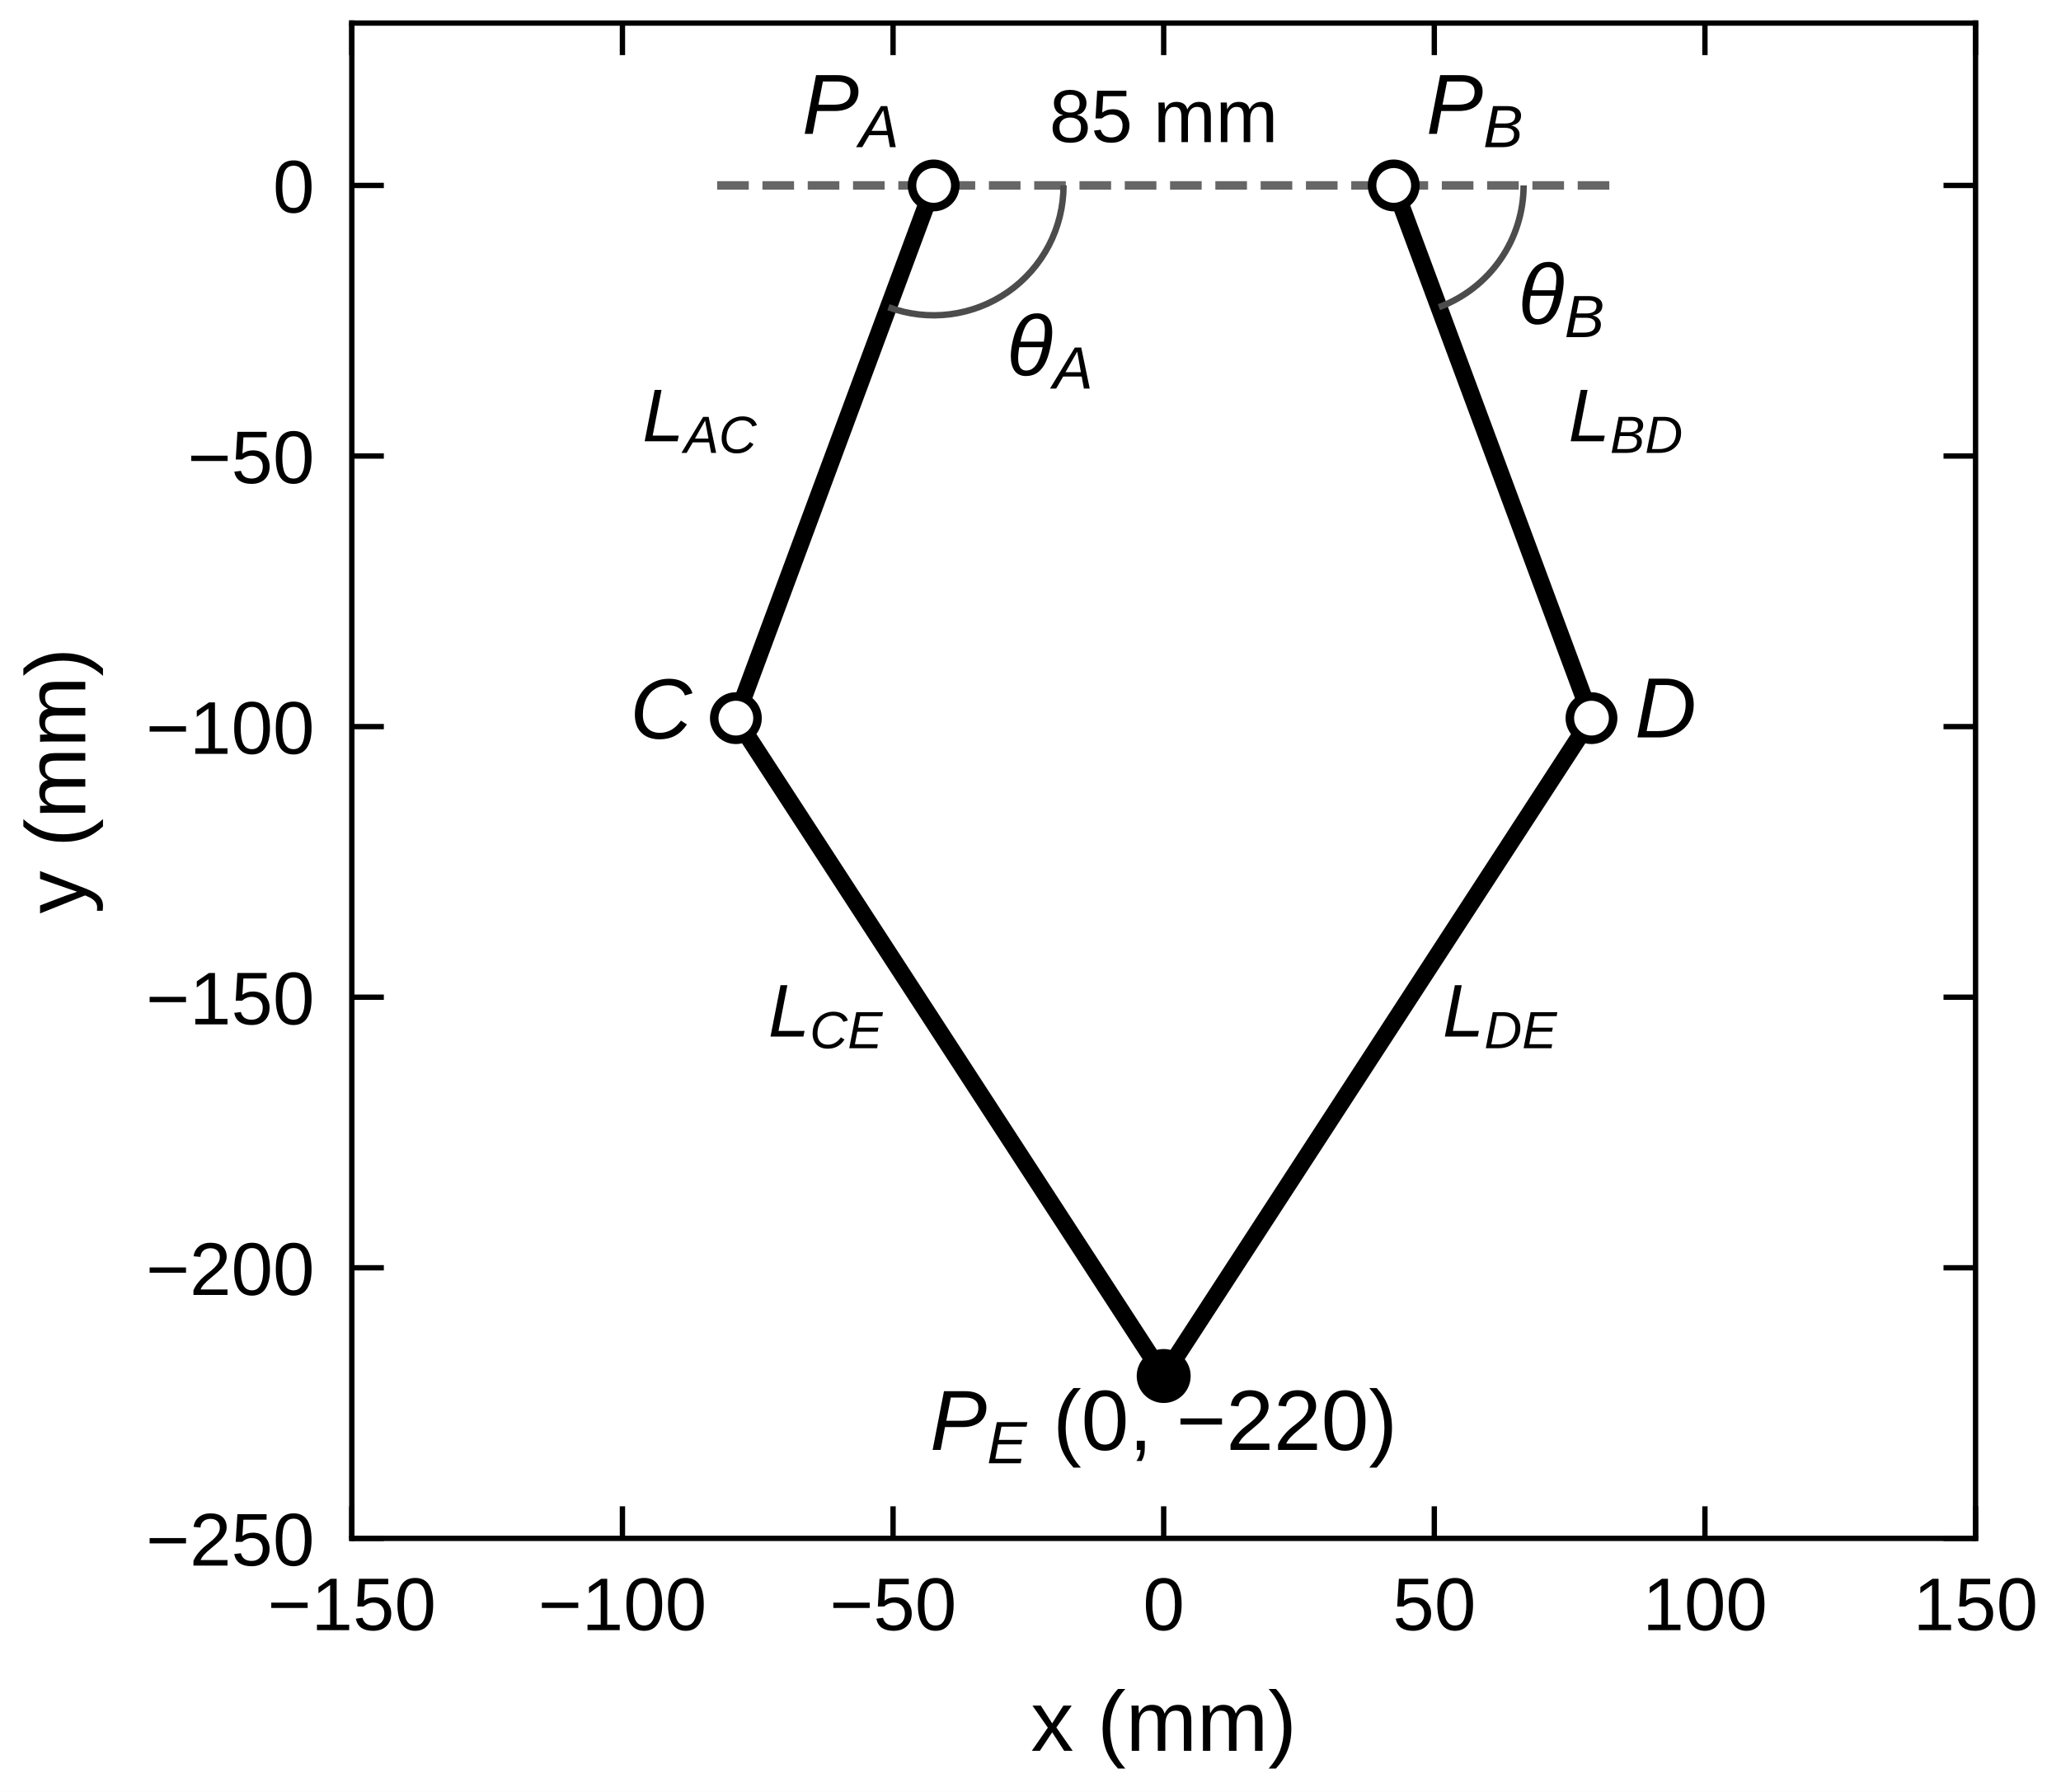
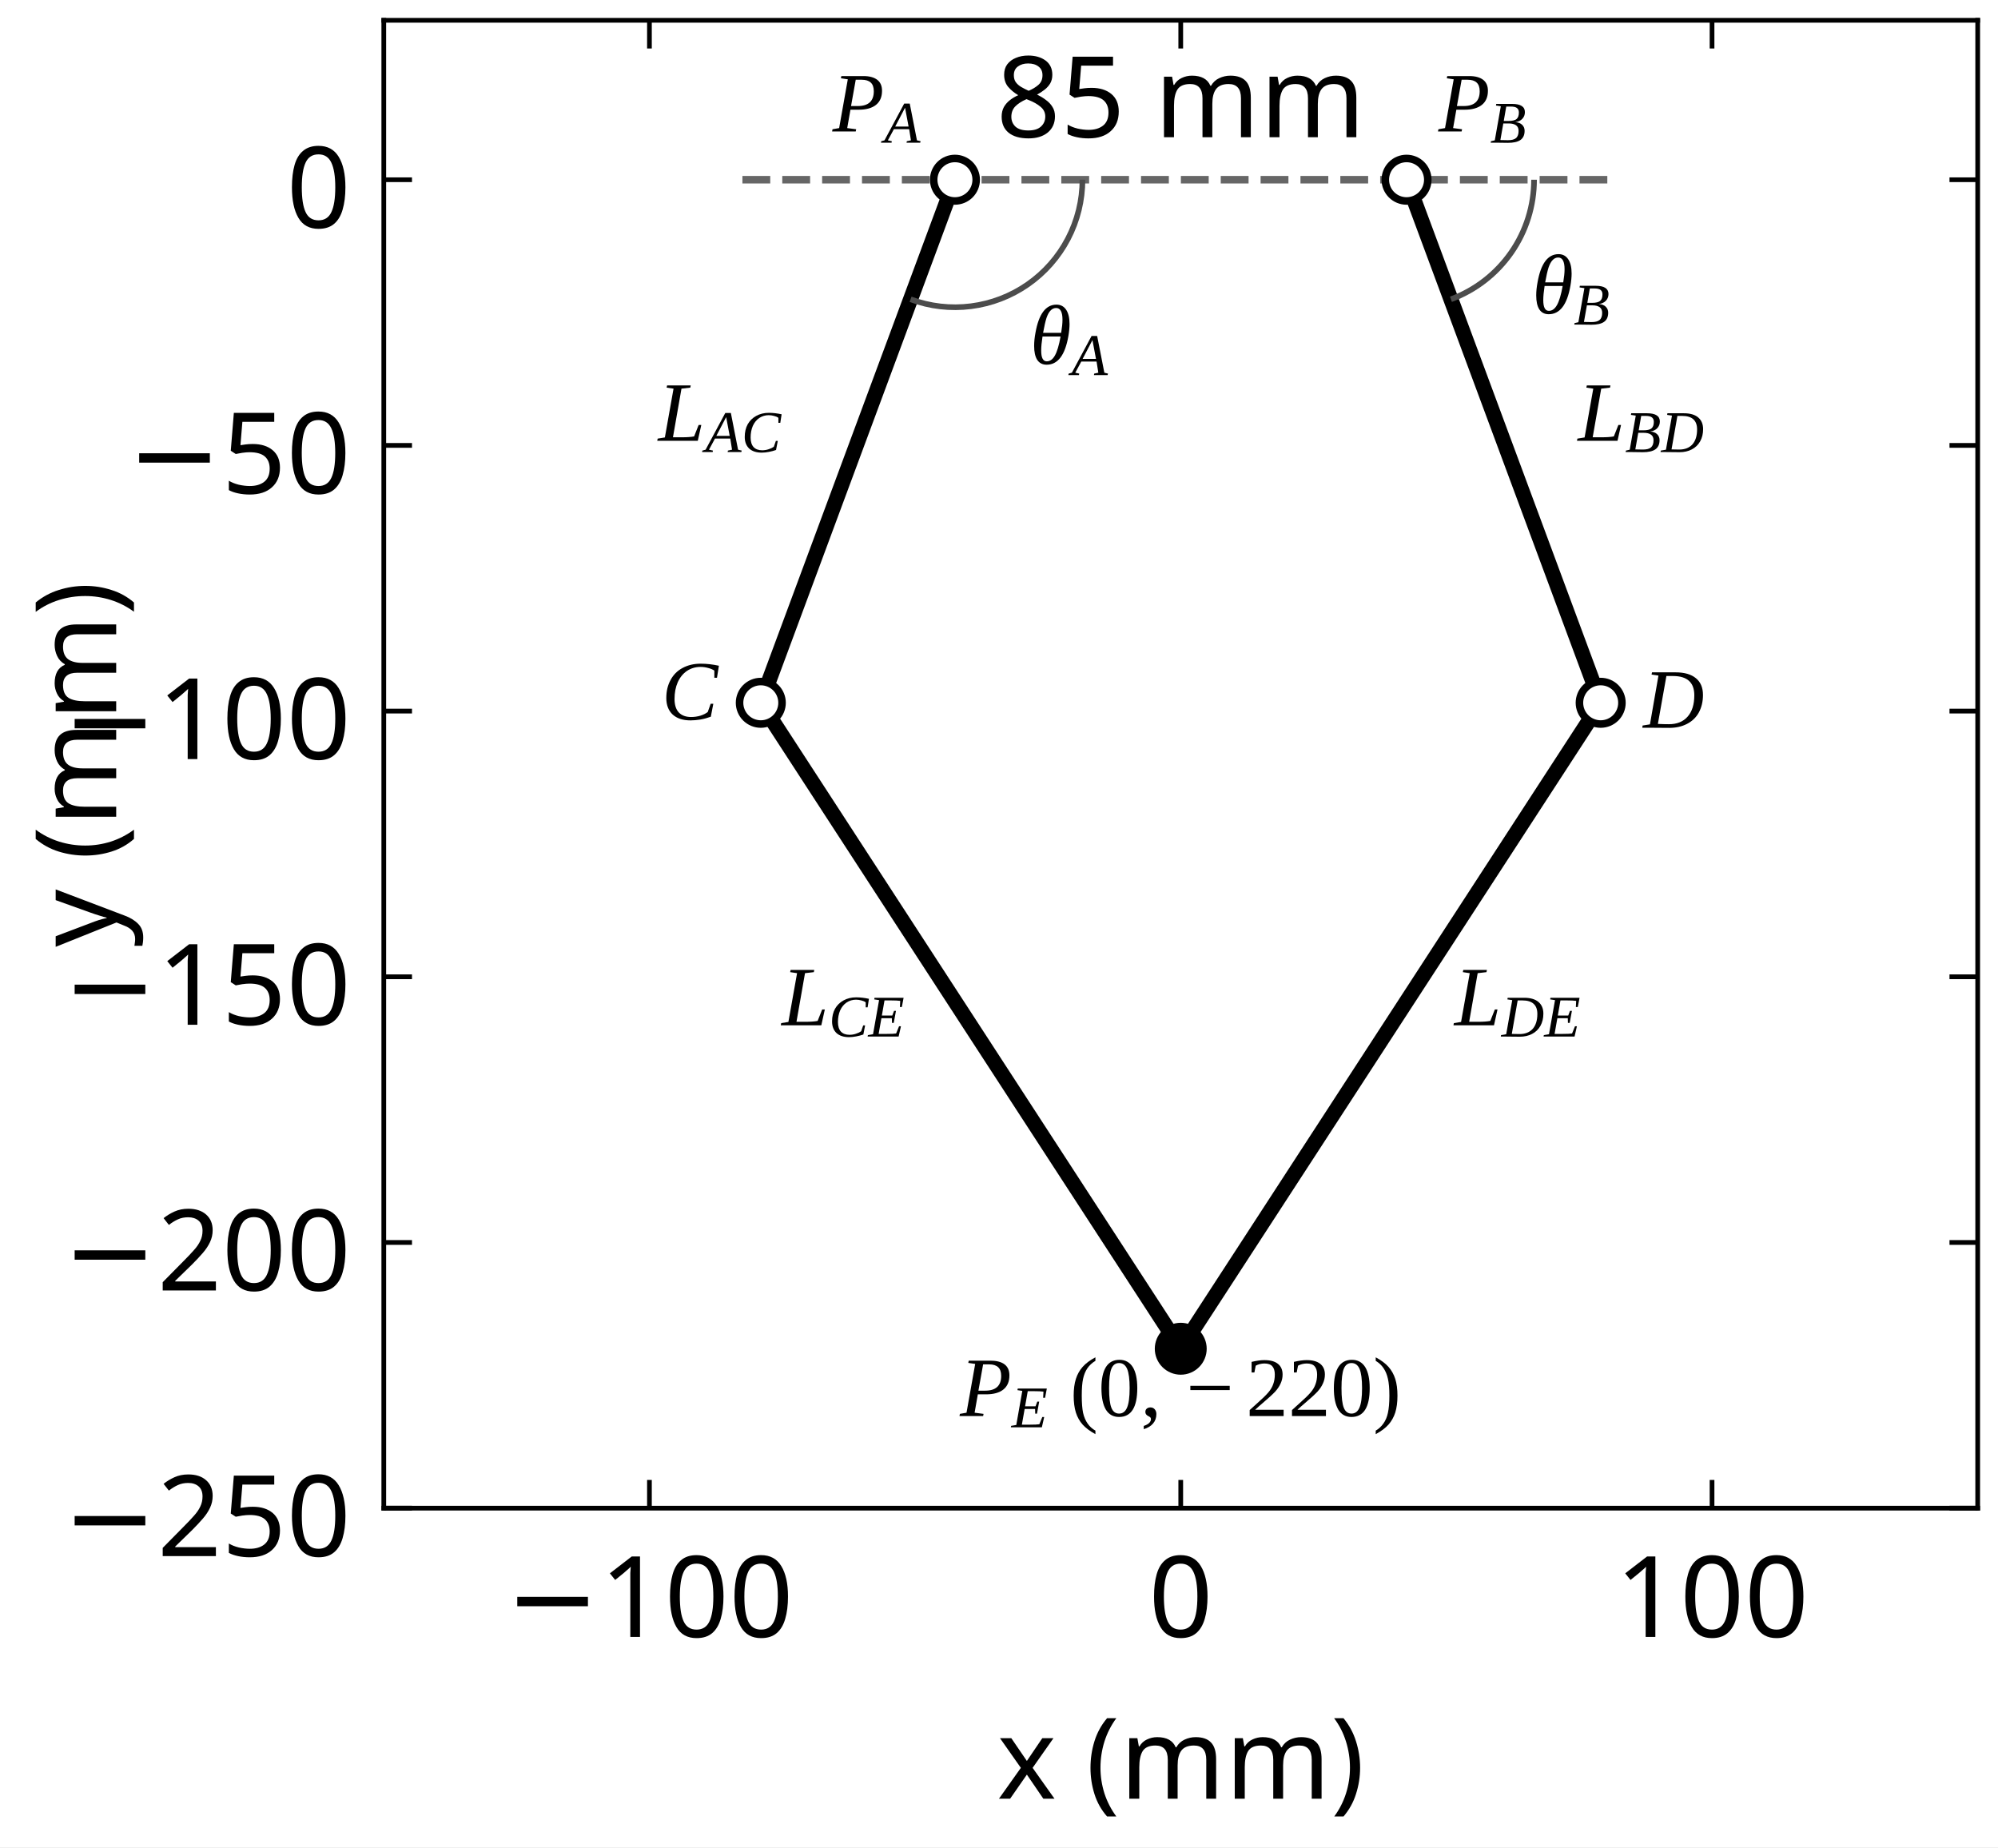
- <svg xmlns="http://www.w3.org/2000/svg" xmlns:xlink="http://www.w3.org/1999/xlink" width="192.941pt" height="167.771pt" viewBox="0 0 192.941 167.771" version="1.1">
+ <svg xmlns="http://www.w3.org/2000/svg" xmlns:xlink="http://www.w3.org/1999/xlink" width="212.53pt" height="196.463pt" viewBox="0 0 212.53 196.463" version="1.1">
  <defs>
    <style type="text/css">*{stroke-linejoin: round; stroke-linecap: butt}</style>
  </defs>
  <g id="figure_1">
    <g id="patch_1">
-       <path d="M 0 167.771  L 192.941 167.771  L 192.941 0  L 0 0  z " style="fill: #ffffff" />
+       <path d="M 0 196.463  L 212.53 196.463  L 212.53 0  L 0 0  z " style="fill: #ffffff" />
    </g>
    <g id="axes_1">
      <g id="patch_2">
-         <path d="M 32.934 144.034  L 184.942 144.034  L 184.942 2.16  L 32.934 2.16  z " style="fill: #ffffff" />
+         <path d="M 40.824 160.403  L 210.37 160.403  L 210.37 2.16  L 40.824 2.16  z " style="fill: #ffffff" />
      </g>
      <g id="matplotlib.axis_1">
        <g id="xtick_1">
          <g id="line2d_1">
            <defs>
-               <path id="m5b43f8f9f1" d="M 0 0  L 0 -3  " style="stroke: #000000; stroke-width: 0.5" />
+               <path id="m2225121274" d="M 0 0  L 0 -3  " style="stroke: #000000; stroke-width: 0.5" />
            </defs>
            <g>
-               <use xlink:href="#m5b43f8f9f1" x="32.934" y="144.034" style="stroke: #000000; stroke-width: 0.5" />
+               <use xlink:href="#m2225121274" x="69.082" y="160.403" style="stroke: #000000; stroke-width: 0.5" />
            </g>
          </g>
          <g id="line2d_2">
            <defs>
-               <path id="m74876b0fca" d="M 0 0  L 0 3  " style="stroke: #000000; stroke-width: 0.5" />
+               <path id="m9390403ce5" d="M 0 0  L 0 3  " style="stroke: #000000; stroke-width: 0.5" />
            </defs>
            <g>
-               <use xlink:href="#m74876b0fca" x="32.934" y="2.16" style="stroke: #000000; stroke-width: 0.5" />
+               <use xlink:href="#m9390403ce5" x="69.082" y="2.16" style="stroke: #000000; stroke-width: 0.5" />
            </g>
          </g>
          <g id="text_1">
-             <text style="font-size: 7px; font-family: 'Arial'; text-anchor: middle" x="32.934" y="152.63" transform="rotate(-0 32.93438 152.6302)">−150</text>
+             <text style="font-size: 12px; font-family: 'TH Sarabun New'; text-anchor: middle" x="69.082" y="174.103" transform="rotate(-0 69.08197 174.1025)">−100</text>
          </g>
        </g>
        <g id="xtick_2">
          <g id="line2d_3">
            <g>
-               <use xlink:href="#m5b43f8f9f1" x="58.269" y="144.034" style="stroke: #000000; stroke-width: 0.5" />
+               <use xlink:href="#m2225121274" x="125.597" y="160.403" style="stroke: #000000; stroke-width: 0.5" />
            </g>
          </g>
          <g id="line2d_4">
            <g>
-               <use xlink:href="#m74876b0fca" x="58.269" y="2.16" style="stroke: #000000; stroke-width: 0.5" />
+               <use xlink:href="#m9390403ce5" x="125.597" y="2.16" style="stroke: #000000; stroke-width: 0.5" />
            </g>
          </g>
          <g id="text_2">
-             <text style="font-size: 7px; font-family: 'Arial'; text-anchor: middle" x="58.269" y="152.63" transform="rotate(-0 58.26902 152.6302)">−100</text>
+             <text style="font-size: 12px; font-family: 'TH Sarabun New'; text-anchor: middle" x="125.597" y="174.103" transform="rotate(-0 125.5972 174.1025)">0</text>
          </g>
        </g>
        <g id="xtick_3">
          <g id="line2d_5">
            <g>
-               <use xlink:href="#m5b43f8f9f1" x="83.604" y="144.034" style="stroke: #000000; stroke-width: 0.5" />
+               <use xlink:href="#m2225121274" x="182.112" y="160.403" style="stroke: #000000; stroke-width: 0.5" />
            </g>
          </g>
          <g id="line2d_6">
            <g>
-               <use xlink:href="#m74876b0fca" x="83.604" y="2.16" style="stroke: #000000; stroke-width: 0.5" />
+               <use xlink:href="#m9390403ce5" x="182.112" y="2.16" style="stroke: #000000; stroke-width: 0.5" />
            </g>
          </g>
          <g id="text_3">
-             <text style="font-size: 7px; font-family: 'Arial'; text-anchor: middle" x="83.604" y="152.63" transform="rotate(-0 83.60367 152.6302)">−50</text>
-           </g>
-         </g>
-         <g id="xtick_4">
-           <g id="line2d_7">
-             <g>
-               <use xlink:href="#m5b43f8f9f1" x="108.938" y="144.034" style="stroke: #000000; stroke-width: 0.5" />
-             </g>
-           </g>
-           <g id="line2d_8">
-             <g>
-               <use xlink:href="#m74876b0fca" x="108.938" y="2.16" style="stroke: #000000; stroke-width: 0.5" />
-             </g>
-           </g>
-           <g id="text_4">
-             <text style="font-size: 7px; font-family: 'Arial'; text-anchor: middle" x="108.938" y="152.63" transform="rotate(-0 108.9383 152.6302)">0</text>
-           </g>
-         </g>
-         <g id="xtick_5">
-           <g id="line2d_9">
-             <g>
-               <use xlink:href="#m5b43f8f9f1" x="134.273" y="144.034" style="stroke: #000000; stroke-width: 0.5" />
-             </g>
-           </g>
-           <g id="line2d_10">
-             <g>
-               <use xlink:href="#m74876b0fca" x="134.273" y="2.16" style="stroke: #000000; stroke-width: 0.5" />
-             </g>
-           </g>
-           <g id="text_5">
-             <text style="font-size: 7px; font-family: 'Arial'; text-anchor: middle" x="134.273" y="152.63" transform="rotate(-0 134.273 152.6302)">50</text>
-           </g>
-         </g>
-         <g id="xtick_6">
-           <g id="line2d_11">
-             <g>
-               <use xlink:href="#m5b43f8f9f1" x="159.608" y="144.034" style="stroke: #000000; stroke-width: 0.5" />
-             </g>
-           </g>
-           <g id="line2d_12">
-             <g>
-               <use xlink:href="#m74876b0fca" x="159.608" y="2.16" style="stroke: #000000; stroke-width: 0.5" />
-             </g>
-           </g>
-           <g id="text_6">
-             <text style="font-size: 7px; font-family: 'Arial'; text-anchor: middle" x="159.608" y="152.63" transform="rotate(-0 159.6076 152.6302)">100</text>
-           </g>
-         </g>
-         <g id="xtick_7">
-           <g id="line2d_13">
-             <g>
-               <use xlink:href="#m5b43f8f9f1" x="184.942" y="144.034" style="stroke: #000000; stroke-width: 0.5" />
-             </g>
-           </g>
-           <g id="line2d_14">
-             <g>
-               <use xlink:href="#m74876b0fca" x="184.942" y="2.16" style="stroke: #000000; stroke-width: 0.5" />
-             </g>
-           </g>
-           <g id="text_7">
-             <text style="font-size: 7px; font-family: 'Arial'; text-anchor: middle" x="184.942" y="152.63" transform="rotate(-0 184.9422 152.6302)">150</text>
-           </g>
-         </g>
-         <g id="text_8">
-           <text style="font-size: 8px; font-family: 'Arial'; text-anchor: middle" x="108.938" y="163.928" transform="rotate(-0 108.9383 163.9276)">x (mm)</text>
+             <text style="font-size: 12px; font-family: 'TH Sarabun New'; text-anchor: middle" x="182.112" y="174.103" transform="rotate(-0 182.1123 174.1025)">100</text>
+           </g>
+         </g>
+         <g id="text_4">
+           <text style="font-size: 12px; font-family: 'TH Sarabun New'; text-anchor: middle" x="125.597" y="191.303" transform="rotate(-0 125.5972 191.3025)">x (mm)</text>
        </g>
      </g>
      <g id="matplotlib.axis_2">
        <g id="ytick_1">
+           <g id="line2d_7">
+             <defs>
+               <path id="mbc0fc6fa5f" d="M 0 0  L 3 0  " style="stroke: #000000; stroke-width: 0.5" />
+             </defs>
+             <g>
+               <use xlink:href="#mbc0fc6fa5f" x="40.824" y="160.403" style="stroke: #000000; stroke-width: 0.5" />
+             </g>
+           </g>
+           <g id="line2d_8">
+             <defs>
+               <path id="mc58dfb4e5c" d="M 0 0  L -3 0  " style="stroke: #000000; stroke-width: 0.5" />
+             </defs>
+             <g>
+               <use xlink:href="#mc58dfb4e5c" x="210.37" y="160.403" style="stroke: #000000; stroke-width: 0.5" />
+             </g>
+           </g>
+           <g id="text_5">
+             <text style="font-size: 12px; font-family: 'TH Sarabun New'; text-anchor: end" x="37.324" y="165.503" transform="rotate(-0 37.32438 165.5025)">−250</text>
+           </g>
+         </g>
+         <g id="ytick_2">
+           <g id="line2d_9">
+             <g>
+               <use xlink:href="#mbc0fc6fa5f" x="40.824" y="132.145" style="stroke: #000000; stroke-width: 0.5" />
+             </g>
+           </g>
+           <g id="line2d_10">
+             <g>
+               <use xlink:href="#mc58dfb4e5c" x="210.37" y="132.145" style="stroke: #000000; stroke-width: 0.5" />
+             </g>
+           </g>
+           <g id="text_6">
+             <text style="font-size: 12px; font-family: 'TH Sarabun New'; text-anchor: end" x="37.324" y="137.245" transform="rotate(-0 37.32438 137.2449)">−200</text>
+           </g>
+         </g>
+         <g id="ytick_3">
+           <g id="line2d_11">
+             <g>
+               <use xlink:href="#mbc0fc6fa5f" x="40.824" y="103.887" style="stroke: #000000; stroke-width: 0.5" />
+             </g>
+           </g>
+           <g id="line2d_12">
+             <g>
+               <use xlink:href="#mc58dfb4e5c" x="210.37" y="103.887" style="stroke: #000000; stroke-width: 0.5" />
+             </g>
+           </g>
+           <g id="text_7">
+             <text style="font-size: 12px; font-family: 'TH Sarabun New'; text-anchor: end" x="37.324" y="108.987" transform="rotate(-0 37.32438 108.9873)">−150</text>
+           </g>
+         </g>
+         <g id="ytick_4">
+           <g id="line2d_13">
+             <g>
+               <use xlink:href="#mbc0fc6fa5f" x="40.824" y="75.63" style="stroke: #000000; stroke-width: 0.5" />
+             </g>
+           </g>
+           <g id="line2d_14">
+             <g>
+               <use xlink:href="#mc58dfb4e5c" x="210.37" y="75.63" style="stroke: #000000; stroke-width: 0.5" />
+             </g>
+           </g>
+           <g id="text_8">
+             <text style="font-size: 12px; font-family: 'TH Sarabun New'; text-anchor: end" x="37.324" y="80.73" transform="rotate(-0 37.32438 80.72975)">−100</text>
+           </g>
+         </g>
+         <g id="ytick_5">
          <g id="line2d_15">
-             <defs>
-               <path id="m3f9327f995" d="M 0 0  L 3 0  " style="stroke: #000000; stroke-width: 0.5" />
-             </defs>
-             <g>
-               <use xlink:href="#m3f9327f995" x="32.934" y="144.034" style="stroke: #000000; stroke-width: 0.5" />
+             <g>
+               <use xlink:href="#mbc0fc6fa5f" x="40.824" y="47.372" style="stroke: #000000; stroke-width: 0.5" />
            </g>
          </g>
          <g id="line2d_16">
-             <defs>
-               <path id="m6d598c1144" d="M 0 0  L -3 0  " style="stroke: #000000; stroke-width: 0.5" />
-             </defs>
-             <g>
-               <use xlink:href="#m6d598c1144" x="184.942" y="144.034" style="stroke: #000000; stroke-width: 0.5" />
+             <g>
+               <use xlink:href="#mc58dfb4e5c" x="210.37" y="47.372" style="stroke: #000000; stroke-width: 0.5" />
            </g>
          </g>
          <g id="text_9">
-             <text style="font-size: 7px; font-family: 'Arial'; text-anchor: end" x="29.434" y="146.582" transform="rotate(-0 29.43437 146.5821)">−250</text>
-           </g>
-         </g>
-         <g id="ytick_2">
+             <text style="font-size: 12px; font-family: 'TH Sarabun New'; text-anchor: end" x="37.324" y="52.472" transform="rotate(-0 37.32438 52.47215)">−50</text>
+           </g>
+         </g>
+         <g id="ytick_6">
          <g id="line2d_17">
            <g>
-               <use xlink:href="#m3f9327f995" x="32.934" y="118.699" style="stroke: #000000; stroke-width: 0.5" />
+               <use xlink:href="#mbc0fc6fa5f" x="40.824" y="19.115" style="stroke: #000000; stroke-width: 0.5" />
            </g>
          </g>
          <g id="line2d_18">
            <g>
-               <use xlink:href="#m6d598c1144" x="184.942" y="118.699" style="stroke: #000000; stroke-width: 0.5" />
+               <use xlink:href="#mc58dfb4e5c" x="210.37" y="19.115" style="stroke: #000000; stroke-width: 0.5" />
            </g>
          </g>
          <g id="text_10">
-             <text style="font-size: 7px; font-family: 'Arial'; text-anchor: end" x="29.434" y="121.247" transform="rotate(-0 29.43437 121.2475)">−200</text>
-           </g>
-         </g>
-         <g id="ytick_3">
-           <g id="line2d_19">
-             <g>
-               <use xlink:href="#m3f9327f995" x="32.934" y="93.365" style="stroke: #000000; stroke-width: 0.5" />
-             </g>
-           </g>
-           <g id="line2d_20">
-             <g>
-               <use xlink:href="#m6d598c1144" x="184.942" y="93.365" style="stroke: #000000; stroke-width: 0.5" />
-             </g>
-           </g>
-           <g id="text_11">
-             <text style="font-size: 7px; font-family: 'Arial'; text-anchor: end" x="29.434" y="95.913" transform="rotate(-0 29.43437 95.91282)">−150</text>
-           </g>
-         </g>
-         <g id="ytick_4">
-           <g id="line2d_21">
-             <g>
-               <use xlink:href="#m3f9327f995" x="32.934" y="68.03" style="stroke: #000000; stroke-width: 0.5" />
-             </g>
-           </g>
-           <g id="line2d_22">
-             <g>
-               <use xlink:href="#m6d598c1144" x="184.942" y="68.03" style="stroke: #000000; stroke-width: 0.5" />
-             </g>
-           </g>
-           <g id="text_12">
-             <text style="font-size: 7px; font-family: 'Arial'; text-anchor: end" x="29.434" y="70.578" transform="rotate(-0 29.43437 70.57817)">−100</text>
-           </g>
-         </g>
-         <g id="ytick_5">
-           <g id="line2d_23">
-             <g>
-               <use xlink:href="#m3f9327f995" x="32.934" y="42.695" style="stroke: #000000; stroke-width: 0.5" />
-             </g>
-           </g>
-           <g id="line2d_24">
-             <g>
-               <use xlink:href="#m6d598c1144" x="184.942" y="42.695" style="stroke: #000000; stroke-width: 0.5" />
-             </g>
-           </g>
-           <g id="text_13">
-             <text style="font-size: 7px; font-family: 'Arial'; text-anchor: end" x="29.434" y="45.244" transform="rotate(-0 29.43437 45.24353)">−50</text>
-           </g>
-         </g>
-         <g id="ytick_6">
-           <g id="line2d_25">
-             <g>
-               <use xlink:href="#m3f9327f995" x="32.934" y="17.361" style="stroke: #000000; stroke-width: 0.5" />
-             </g>
-           </g>
-           <g id="line2d_26">
-             <g>
-               <use xlink:href="#m6d598c1144" x="184.942" y="17.361" style="stroke: #000000; stroke-width: 0.5" />
-             </g>
-           </g>
-           <g id="text_14">
-             <text style="font-size: 7px; font-family: 'Arial'; text-anchor: end" x="29.434" y="19.909" transform="rotate(-0 29.43437 19.90888)">0</text>
-           </g>
-         </g>
-         <g id="text_15">
-           <text style="font-size: 8px; font-family: 'Arial'; text-anchor: middle" x="7.984" y="73.097" transform="rotate(-90 7.984219 73.09701)">y (mm)</text>
-         </g>
-       </g>
-       <g id="line2d_27">
-         <path d="M 87.404 17.361  L 68.889 67.238  " clip-path="url(#p49dd29cc60)" style="fill: none; stroke: #000000; stroke-width: 1.6; stroke-linecap: square" />
-       </g>
-       <g id="line2d_28">
-         <path d="M 68.889 67.238  L 108.938 128.833  " clip-path="url(#p49dd29cc60)" style="fill: none; stroke: #000000; stroke-width: 1.6; stroke-linecap: square" />
-       </g>
-       <g id="line2d_29">
-         <path d="M 130.473 17.361  L 148.988 67.238  " clip-path="url(#p49dd29cc60)" style="fill: none; stroke: #000000; stroke-width: 1.6; stroke-linecap: square" />
-       </g>
-       <g id="line2d_30">
-         <path d="M 148.988 67.238  L 108.938 128.833  " clip-path="url(#p49dd29cc60)" style="fill: none; stroke: #000000; stroke-width: 1.6; stroke-linecap: square" />
-       </g>
-       <g id="line2d_31">
-         <path d="M 67.136 17.361  L 150.74 17.361  " clip-path="url(#p49dd29cc60)" style="fill: none; stroke-dasharray: 2.96,1.28; stroke-dashoffset: 0; stroke: #666666; stroke-width: 0.8" />
+             <text style="font-size: 12px; font-family: 'TH Sarabun New'; text-anchor: end" x="37.324" y="24.215" transform="rotate(-0 37.32438 24.21456)">0</text>
+           </g>
+         </g>
+         <g id="text_11">
+           <text style="font-size: 12px; font-family: 'TH Sarabun New'; text-anchor: middle" x="12.36" y="81.281" transform="rotate(-90 12.36 81.28126)">y (mm)</text>
+         </g>
+       </g>
+       <g id="line2d_19">
+         <path d="M 101.578 19.115  L 80.927 74.746  " clip-path="url(#pd59a796324)" style="fill: none; stroke: #000000; stroke-width: 1.6; stroke-linecap: square" />
+       </g>
+       <g id="line2d_20">
+         <path d="M 80.927 74.746  L 125.597 143.448  " clip-path="url(#pd59a796324)" style="fill: none; stroke: #000000; stroke-width: 1.6; stroke-linecap: square" />
+       </g>
+       <g id="line2d_21">
+         <path d="M 149.616 19.115  L 170.267 74.746  " clip-path="url(#pd59a796324)" style="fill: none; stroke: #000000; stroke-width: 1.6; stroke-linecap: square" />
+       </g>
+       <g id="line2d_22">
+         <path d="M 170.267 74.746  L 125.597 143.448  " clip-path="url(#pd59a796324)" style="fill: none; stroke: #000000; stroke-width: 1.6; stroke-linecap: square" />
+       </g>
+       <g id="line2d_23">
+         <path d="M 78.972 19.115  L 172.222 19.115  " clip-path="url(#pd59a796324)" style="fill: none; stroke-dasharray: 2.96,1.28; stroke-dashoffset: 0; stroke: #666666; stroke-width: 0.8" />
      </g>
      <g id="patch_3">
-         <path d="M 32.934 144.034  L 32.934 2.16  " style="fill: none; stroke: #000000; stroke-width: 0.5; stroke-linejoin: miter; stroke-linecap: square" />
+         <path d="M 40.824 160.403  L 40.824 2.16  " style="fill: none; stroke: #000000; stroke-width: 0.5; stroke-linejoin: miter; stroke-linecap: square" />
      </g>
      <g id="patch_4">
-         <path d="M 184.942 144.034  L 184.942 2.16  " style="fill: none; stroke: #000000; stroke-width: 0.5; stroke-linejoin: miter; stroke-linecap: square" />
+         <path d="M 210.37 160.403  L 210.37 2.16  " style="fill: none; stroke: #000000; stroke-width: 0.5; stroke-linejoin: miter; stroke-linecap: square" />
      </g>
      <g id="patch_5">
-         <path d="M 32.934 144.034  L 184.942 144.034  " style="fill: none; stroke: #000000; stroke-width: 0.5; stroke-linejoin: miter; stroke-linecap: square" />
+         <path d="M 40.824 160.403  L 210.37 160.403  " style="fill: none; stroke: #000000; stroke-width: 0.5; stroke-linejoin: miter; stroke-linecap: square" />
      </g>
      <g id="patch_6">
-         <path d="M 32.934 2.16  L 184.942 2.16  " style="fill: none; stroke: #000000; stroke-width: 0.5; stroke-linejoin: miter; stroke-linecap: square" />
+         <path d="M 40.824 2.16  L 210.37 2.16  " style="fill: none; stroke: #000000; stroke-width: 0.5; stroke-linejoin: miter; stroke-linecap: square" />
+       </g>
+       <g id="text_12">
+         <g transform="translate(88.55729 14.02819)">
+           <text>
+             <tspan x="0" y="-0.047" style="font-style: italic; font-size: 9px; font-family: 'Times New Roman'">P</tspan>
+             <tspan x="5.498" y="1.148" style="font-style: italic; font-size: 6.3px; font-family: 'Times New Roman'">A</tspan>
+           </text>
+         </g>
+       </g>
+       <g id="text_13">
+         <g transform="translate(153.007 14.02819)">
+           <text>
+             <tspan x="0" y="-0.047" style="font-style: italic; font-size: 9px; font-family: 'Times New Roman'">P</tspan>
+             <tspan x="5.498" y="1.148" style="font-style: italic; font-size: 6.3px; font-family: 'Times New Roman'">B</tspan>
+           </text>
+         </g>
+       </g>
+       <g id="text_14">
+         <g transform="translate(70.37612 77.44629)">
+           <text>
+             <tspan x="0" y="-0.906" style="font-style: italic; font-size: 9px; font-family: 'Times New Roman'">C</tspan>
+           </text>
+         </g>
+       </g>
+       <g id="text_15">
+         <g transform="translate(174.7882 77.44629)">
+           <text>
+             <tspan x="0" y="-0.047" style="font-style: italic; font-size: 9px; font-family: 'Times New Roman'">D</tspan>
+           </text>
+         </g>
      </g>
      <g id="text_16">
-         <g transform="translate(75.08371 12.80055)">
-           <text>
-             <tspan x="0" y="-0.266" style="font-style: italic; font-size: 8px; font-family: 'Arial'">P</tspan>
-             <tspan x="5.336" y="0.981" style="font-style: italic; font-size: 5.6px; font-family: 'Arial'">A</tspan>
+         <g transform="translate(102.1072 151.3601)">
+           <text>
+             <tspan x="0" y="-0.75" style="font-style: italic; font-size: 9px; font-family: 'Times New Roman'">P</tspan>
+             <tspan x="5.498" y="0.445" style="font-style: italic; font-size: 6.3px; font-family: 'Times New Roman'">E</tspan>
+             <tspan x="11.712" y="-0.75" style="font-size: 9px; font-family: 'Times New Roman'">(</tspan>
+             <tspan x="14.709" y="-0.75" style="font-size: 9px; font-family: 'Times New Roman'">0</tspan>
+             <tspan x="19.209" y="-0.75" style="font-size: 9px; font-family: 'Times New Roman'">,</tspan>
+             <tspan x="24.058" y="-0.75" style="font-size: 9px; font-family: 'Times New Roman'">−</tspan>
+             <tspan x="30.434" y="-0.75" style="font-size: 9px; font-family: 'Times New Roman'">2</tspan>
+             <tspan x="34.934" y="-0.75" style="font-size: 9px; font-family: 'Times New Roman'">2</tspan>
+             <tspan x="39.434" y="-0.75" style="font-size: 9px; font-family: 'Times New Roman'">0</tspan>
+             <tspan x="43.934" y="-0.75" style="font-size: 9px; font-family: 'Times New Roman'">)</tspan>
          </text>
        </g>
      </g>
      <g id="text_17">
-         <g transform="translate(133.5129 12.80055)">
-           <text>
-             <tspan x="0" y="-0.266" style="font-style: italic; font-size: 8px; font-family: 'Arial'">P</tspan>
-             <tspan x="5.336" y="0.981" style="font-style: italic; font-size: 5.6px; font-family: 'Arial'">B</tspan>
+         <g transform="translate(70.02064 46.93042)">
+           <text>
+             <tspan x="0" y="-0.047" style="font-style: italic; font-size: 9px; font-family: 'Times New Roman'">L</tspan>
+             <tspan x="5.005" y="1.148" style="font-style: italic; font-size: 6.3px; font-family: 'Times New Roman'">A</tspan>
+             <tspan x="8.854" y="1.148" style="font-style: italic; font-size: 6.3px; font-family: 'Times New Roman'">C</tspan>
          </text>
        </g>
      </g>
      <g id="text_18">
-         <g transform="translate(58.99556 69.31621)">
-           <text>
-             <tspan x="0" y="-0.172" style="font-style: italic; font-size: 8px; font-family: 'Arial'">C</tspan>
+         <g transform="translate(167.8537 46.93042)">
+           <text>
+             <tspan x="0" y="-0.047" style="font-style: italic; font-size: 9px; font-family: 'Times New Roman'">L</tspan>
+             <tspan x="5.005" y="1.148" style="font-style: italic; font-size: 6.3px; font-family: 'Times New Roman'">B</tspan>
+             <tspan x="8.854" y="1.148" style="font-style: italic; font-size: 6.3px; font-family: 'Times New Roman'">D</tspan>
          </text>
        </g>
      </g>
      <g id="text_19">
-         <g transform="translate(153.0411 69.30832)">
-           <text>
-             <tspan x="0" y="-0.266" style="font-style: italic; font-size: 8px; font-family: 'Arial'">D</tspan>
+         <g transform="translate(83.16042 109.0971)">
+           <text>
+             <tspan x="0" y="-0.047" style="font-style: italic; font-size: 9px; font-family: 'Times New Roman'">L</tspan>
+             <tspan x="5.005" y="1.148" style="font-style: italic; font-size: 6.3px; font-family: 'Times New Roman'">C</tspan>
+             <tspan x="9.207" y="1.148" style="font-style: italic; font-size: 6.3px; font-family: 'Times New Roman'">E</tspan>
          </text>
        </g>
      </g>
      <g id="text_20">
-         <g transform="translate(87.05831 135.9269)">
-           <text>
-             <tspan x="0" y="-0.172" style="font-style: italic; font-size: 8px; font-family: 'Arial'">P</tspan>
-             <tspan x="5.336" y="1.075" style="font-style: italic; font-size: 5.6px; font-family: 'Arial'">E</tspan>
-             <tspan x="9.279" y="-0.172" style="font-size: 8px; font-family: 'Arial'"> </tspan>
-             <tspan x="11.502" y="-0.172" style="font-size: 8px; font-family: 'Arial'">(</tspan>
-             <tspan x="14.166" y="-0.172" style="font-size: 8px; font-family: 'Arial'">0</tspan>
-             <tspan x="18.615" y="-0.172" style="font-size: 8px; font-family: 'Arial'">,</tspan>
-             <tspan x="20.837" y="-0.172" style="font-size: 8px; font-family: 'Arial'"> </tspan>
-             <tspan x="23.06" y="-0.172" style="font-size: 8px; font-family: 'Arial'">−</tspan>
-             <tspan x="27.732" y="-0.172" style="font-size: 8px; font-family: 'Arial'">2</tspan>
-             <tspan x="32.181" y="-0.172" style="font-size: 8px; font-family: 'Arial'">2</tspan>
-             <tspan x="36.63" y="-0.172" style="font-size: 8px; font-family: 'Arial'">0</tspan>
-             <tspan x="41.08" y="-0.172" style="font-size: 8px; font-family: 'Arial'">)</tspan>
+         <g transform="translate(154.7139 109.0971)">
+           <text>
+             <tspan x="0" y="-0.047" style="font-style: italic; font-size: 9px; font-family: 'Times New Roman'">L</tspan>
+             <tspan x="5.005" y="1.148" style="font-style: italic; font-size: 6.3px; font-family: 'Times New Roman'">D</tspan>
+             <tspan x="9.555" y="1.148" style="font-style: italic; font-size: 6.3px; font-family: 'Times New Roman'">E</tspan>
          </text>
        </g>
      </g>
      <g id="text_21">
-         <g transform="translate(60.13278 42.2994)">
-           <text>
-             <tspan x="0" y="-0.984" style="font-style: italic; font-size: 7px; font-family: 'Arial'">L</tspan>
-             <tspan x="3.893" y="0.103" style="font-style: italic; font-size: 4.9px; font-family: 'Arial'">A</tspan>
-             <tspan x="7.161" y="0.103" style="font-style: italic; font-size: 4.9px; font-family: 'Arial'">C</tspan>
-           </text>
-         </g>
+         <text style="font-size: 12px; font-family: 'TH Sarabun New'; text-anchor: middle" x="125.597" y="14.593" transform="rotate(-0 125.5972 14.59334)">85 mm</text>
      </g>
      <g id="text_22">
-         <g transform="translate(146.8238 42.2994)">
-           <text>
-             <tspan x="0" y="-0.984" style="font-style: italic; font-size: 7px; font-family: 'Arial'">L</tspan>
-             <tspan x="3.893" y="0.103" style="font-style: italic; font-size: 4.9px; font-family: 'Arial'">B</tspan>
-             <tspan x="7.161" y="0.103" style="font-style: italic; font-size: 4.9px; font-family: 'Arial'">D</tspan>
+         <g transform="translate(109.5651 39.44565)">
+           <text>
+             <tspan x="0" y="-0.75" style="font-style: italic; font-size: 9px; font-family: 'Times New Roman'">θ</tspan>
+             <tspan x="4.421" y="0.445" style="font-style: italic; font-size: 6.3px; font-family: 'Times New Roman'">A</tspan>
          </text>
        </g>
      </g>
      <g id="text_23">
-         <g transform="translate(71.91339 98.03562)">
-           <text>
-             <tspan x="0" y="-0.984" style="font-style: italic; font-size: 7px; font-family: 'Arial'">L</tspan>
-             <tspan x="3.893" y="0.103" style="font-style: italic; font-size: 4.9px; font-family: 'Arial'">C</tspan>
-             <tspan x="7.432" y="0.103" style="font-style: italic; font-size: 4.9px; font-family: 'Arial'">E</tspan>
-           </text>
-         </g>
-       </g>
-       <g id="text_24">
-         <g transform="translate(135.0432 98.03562)">
-           <text>
-             <tspan x="0" y="-0.984" style="font-style: italic; font-size: 7px; font-family: 'Arial'">L</tspan>
-             <tspan x="3.893" y="0.103" style="font-style: italic; font-size: 4.9px; font-family: 'Arial'">D</tspan>
-             <tspan x="7.432" y="0.103" style="font-style: italic; font-size: 4.9px; font-family: 'Arial'">E</tspan>
-           </text>
-         </g>
-       </g>
-       <g id="text_25">
-         <text style="font-size: 7px; font-family: 'Arial'; text-anchor: middle" x="108.938" y="13.307" transform="rotate(-0 108.9383 13.30724)">85 mm</text>
-       </g>
-       <g id="text_26">
-         <g transform="translate(94.23736 35.28634)">
-           <text>
-             <tspan x="0" y="-0.156" style="font-style: italic; font-size: 8px; font-family: 'Arial'">θ</tspan>
-             <tspan x="4.34" y="1.091" style="font-style: italic; font-size: 5.6px; font-family: 'Arial'">A</tspan>
-           </text>
-         </g>
-       </g>
-       <g id="text_27">
-         <g transform="translate(142.1201 30.47249)">
-           <text>
-             <tspan x="0" y="-0.156" style="font-style: italic; font-size: 8px; font-family: 'Arial'">θ</tspan>
-             <tspan x="4.34" y="1.091" style="font-style: italic; font-size: 5.6px; font-family: 'Arial'">B</tspan>
+         <g transform="translate(162.9722 34.07642)">
+           <text>
+             <tspan x="0" y="-0.75" style="font-style: italic; font-size: 9px; font-family: 'Times New Roman'">θ</tspan>
+             <tspan x="4.421" y="0.445" style="font-style: italic; font-size: 6.3px; font-family: 'Times New Roman'">B</tspan>
          </text>
        </g>
      </g>
      <g id="patch_7">
-         <path d="M 83.172 28.761  C 85.011 29.444 86.988 29.672 88.933 29.425  C 90.879 29.178 92.737 28.464 94.347 27.344  C 95.957 26.224 97.273 24.731 98.182 22.993  C 99.09 21.255 99.564 19.322 99.564 17.361  " clip-path="url(#p49dd29cc60)" style="fill: none; stroke: #4c4c4c; stroke-width: 0.6; stroke-linejoin: miter" />
+         <path d="M 96.858 31.83  C 98.909 32.592 101.114 32.846 103.284 32.57  C 105.455 32.295 107.526 31.499 109.323 30.25  C 111.119 29.001 112.586 27.336 113.599 25.397  C 114.613 23.458 115.142 21.302 115.142 19.115  " clip-path="url(#pd59a796324)" style="fill: none; stroke: #4c4c4c; stroke-width: 0.6; stroke-linejoin: miter" />
      </g>
      <g id="patch_8">
-         <path d="M 134.705 28.761  C 137.032 27.898 139.039 26.342 140.456 24.304  C 141.873 22.266 142.633 19.843 142.633 17.361  " clip-path="url(#p49dd29cc60)" style="fill: none; stroke: #4c4c4c; stroke-width: 0.6; stroke-linejoin: miter" />
+         <path d="M 154.336 31.83  C 156.932 30.867 159.171 29.132 160.752 26.859  C 162.332 24.586 163.18 21.883 163.18 19.115  " clip-path="url(#pd59a796324)" style="fill: none; stroke: #4c4c4c; stroke-width: 0.6; stroke-linejoin: miter" />
      </g>
      <g id="patch_9">
-         <path d="M 87.404 19.388  C 87.941 19.388 88.457 19.174 88.837 18.794  C 89.217 18.414 89.431 17.898 89.431 17.361  C 89.431 16.823 89.217 16.308 88.837 15.928  C 88.457 15.548 87.941 15.334 87.404 15.334  C 86.866 15.334 86.351 15.548 85.971 15.928  C 85.591 16.308 85.377 16.823 85.377 17.361  C 85.377 17.898 85.591 18.414 85.971 18.794  C 86.351 19.174 86.866 19.388 87.404 19.388  z " clip-path="url(#p49dd29cc60)" style="fill: #ffffff; stroke: #000000; stroke-width: 0.8; stroke-linejoin: miter" />
+         <path d="M 101.578 21.375  C 102.178 21.375 102.753 21.137 103.177 20.713  C 103.601 20.289 103.839 19.714 103.839 19.115  C 103.839 18.515 103.601 17.94 103.177 17.516  C 102.753 17.092 102.178 16.854 101.578 16.854  C 100.979 16.854 100.404 17.092 99.98 17.516  C 99.556 17.94 99.318 18.515 99.318 19.115  C 99.318 19.714 99.556 20.289 99.98 20.713  C 100.404 21.137 100.979 21.375 101.578 21.375  z " clip-path="url(#pd59a796324)" style="fill: #ffffff; stroke: #000000; stroke-width: 0.8; stroke-linejoin: miter" />
      </g>
      <g id="patch_10">
-         <path d="M 130.473 19.388  C 131.01 19.388 131.526 19.174 131.906 18.794  C 132.286 18.414 132.5 17.898 132.5 17.361  C 132.5 16.823 132.286 16.308 131.906 15.928  C 131.526 15.548 131.01 15.334 130.473 15.334  C 129.935 15.334 129.42 15.548 129.04 15.928  C 128.66 16.308 128.446 16.823 128.446 17.361  C 128.446 17.898 128.66 18.414 129.04 18.794  C 129.42 19.174 129.935 19.388 130.473 19.388  z " clip-path="url(#p49dd29cc60)" style="fill: #ffffff; stroke: #000000; stroke-width: 0.8; stroke-linejoin: miter" />
+         <path d="M 149.616 21.375  C 150.216 21.375 150.791 21.137 151.215 20.713  C 151.639 20.289 151.877 19.714 151.877 19.115  C 151.877 18.515 151.639 17.94 151.215 17.516  C 150.791 17.092 150.216 16.854 149.616 16.854  C 149.017 16.854 148.442 17.092 148.018 17.516  C 147.594 17.94 147.356 18.515 147.356 19.115  C 147.356 19.714 147.594 20.289 148.018 20.713  C 148.442 21.137 149.017 21.375 149.616 21.375  z " clip-path="url(#pd59a796324)" style="fill: #ffffff; stroke: #000000; stroke-width: 0.8; stroke-linejoin: miter" />
      </g>
      <g id="patch_11">
-         <path d="M 68.889 69.265  C 69.427 69.265 69.942 69.051 70.322 68.671  C 70.702 68.291 70.916 67.776 70.916 67.238  C 70.916 66.701 70.702 66.185 70.322 65.805  C 69.942 65.425 69.427 65.211 68.889 65.211  C 68.352 65.211 67.836 65.425 67.456 65.805  C 67.076 66.185 66.862 66.701 66.862 67.238  C 66.862 67.776 67.076 68.291 67.456 68.671  C 67.836 69.051 68.352 69.265 68.889 69.265  z " clip-path="url(#p49dd29cc60)" style="fill: #ffffff; stroke: #000000; stroke-width: 0.8; stroke-linejoin: miter" />
+         <path d="M 80.927 77.007  C 81.527 77.007 82.102 76.769 82.526 76.345  C 82.95 75.921 83.188 75.346 83.188 74.746  C 83.188 74.147 82.95 73.572 82.526 73.148  C 82.102 72.724 81.527 72.486 80.927 72.486  C 80.328 72.486 79.753 72.724 79.329 73.148  C 78.905 73.572 78.667 74.147 78.667 74.746  C 78.667 75.346 78.905 75.921 79.329 76.345  C 79.753 76.769 80.328 77.007 80.927 77.007  z " clip-path="url(#pd59a796324)" style="fill: #ffffff; stroke: #000000; stroke-width: 0.8; stroke-linejoin: miter" />
      </g>
      <g id="patch_12">
-         <path d="M 148.988 69.265  C 149.525 69.265 150.041 69.051 150.421 68.671  C 150.801 68.291 151.014 67.776 151.014 67.238  C 151.014 66.701 150.801 66.185 150.421 65.805  C 150.041 65.425 149.525 65.211 148.988 65.211  C 148.45 65.211 147.934 65.425 147.554 65.805  C 147.174 66.185 146.961 66.701 146.961 67.238  C 146.961 67.776 147.174 68.291 147.554 68.671  C 147.934 69.051 148.45 69.265 148.988 69.265  z " clip-path="url(#p49dd29cc60)" style="fill: #ffffff; stroke: #000000; stroke-width: 0.8; stroke-linejoin: miter" />
+         <path d="M 170.267 77.007  C 170.867 77.007 171.442 76.769 171.865 76.345  C 172.289 75.921 172.528 75.346 172.528 74.746  C 172.528 74.147 172.289 73.572 171.865 73.148  C 171.442 72.724 170.867 72.486 170.267 72.486  C 169.667 72.486 169.092 72.724 168.668 73.148  C 168.245 73.572 168.006 74.147 168.006 74.746  C 168.006 75.346 168.245 75.921 168.668 76.345  C 169.092 76.769 169.667 77.007 170.267 77.007  z " clip-path="url(#pd59a796324)" style="fill: #ffffff; stroke: #000000; stroke-width: 0.8; stroke-linejoin: miter" />
      </g>
      <g id="patch_13">
-         <path d="M 108.938 130.86  C 109.476 130.86 109.991 130.646 110.371 130.266  C 110.752 129.886 110.965 129.371 110.965 128.833  C 110.965 128.296 110.752 127.78 110.371 127.4  C 109.991 127.02 109.476 126.806 108.938 126.806  C 108.401 126.806 107.885 127.02 107.505 127.4  C 107.125 127.78 106.912 128.296 106.912 128.833  C 106.912 129.371 107.125 129.886 107.505 130.266  C 107.885 130.646 108.401 130.86 108.938 130.86  z " clip-path="url(#p49dd29cc60)" style="stroke: #000000; stroke-linejoin: miter" />
+         <path d="M 125.597 145.709  C 126.197 145.709 126.772 145.47 127.196 145.046  C 127.62 144.623 127.858 144.047 127.858 143.448  C 127.858 142.848 127.62 142.273 127.196 141.849  C 126.772 141.426 126.197 141.187 125.597 141.187  C 124.998 141.187 124.423 141.426 123.999 141.849  C 123.575 142.273 123.337 142.848 123.337 143.448  C 123.337 144.047 123.575 144.623 123.999 145.046  C 124.423 145.47 124.998 145.709 125.597 145.709  z " clip-path="url(#pd59a796324)" style="stroke: #000000; stroke-linejoin: miter" />
      </g>
    </g>
  </g>
  <defs>
-     <clipPath id="p49dd29cc60">
-       <rect x="32.934" y="2.16" width="152.008" height="141.874" />
+     <clipPath id="pd59a796324">
+       <rect x="40.824" y="2.16" width="169.546" height="158.243" />
    </clipPath>
  </defs>
</svg>
